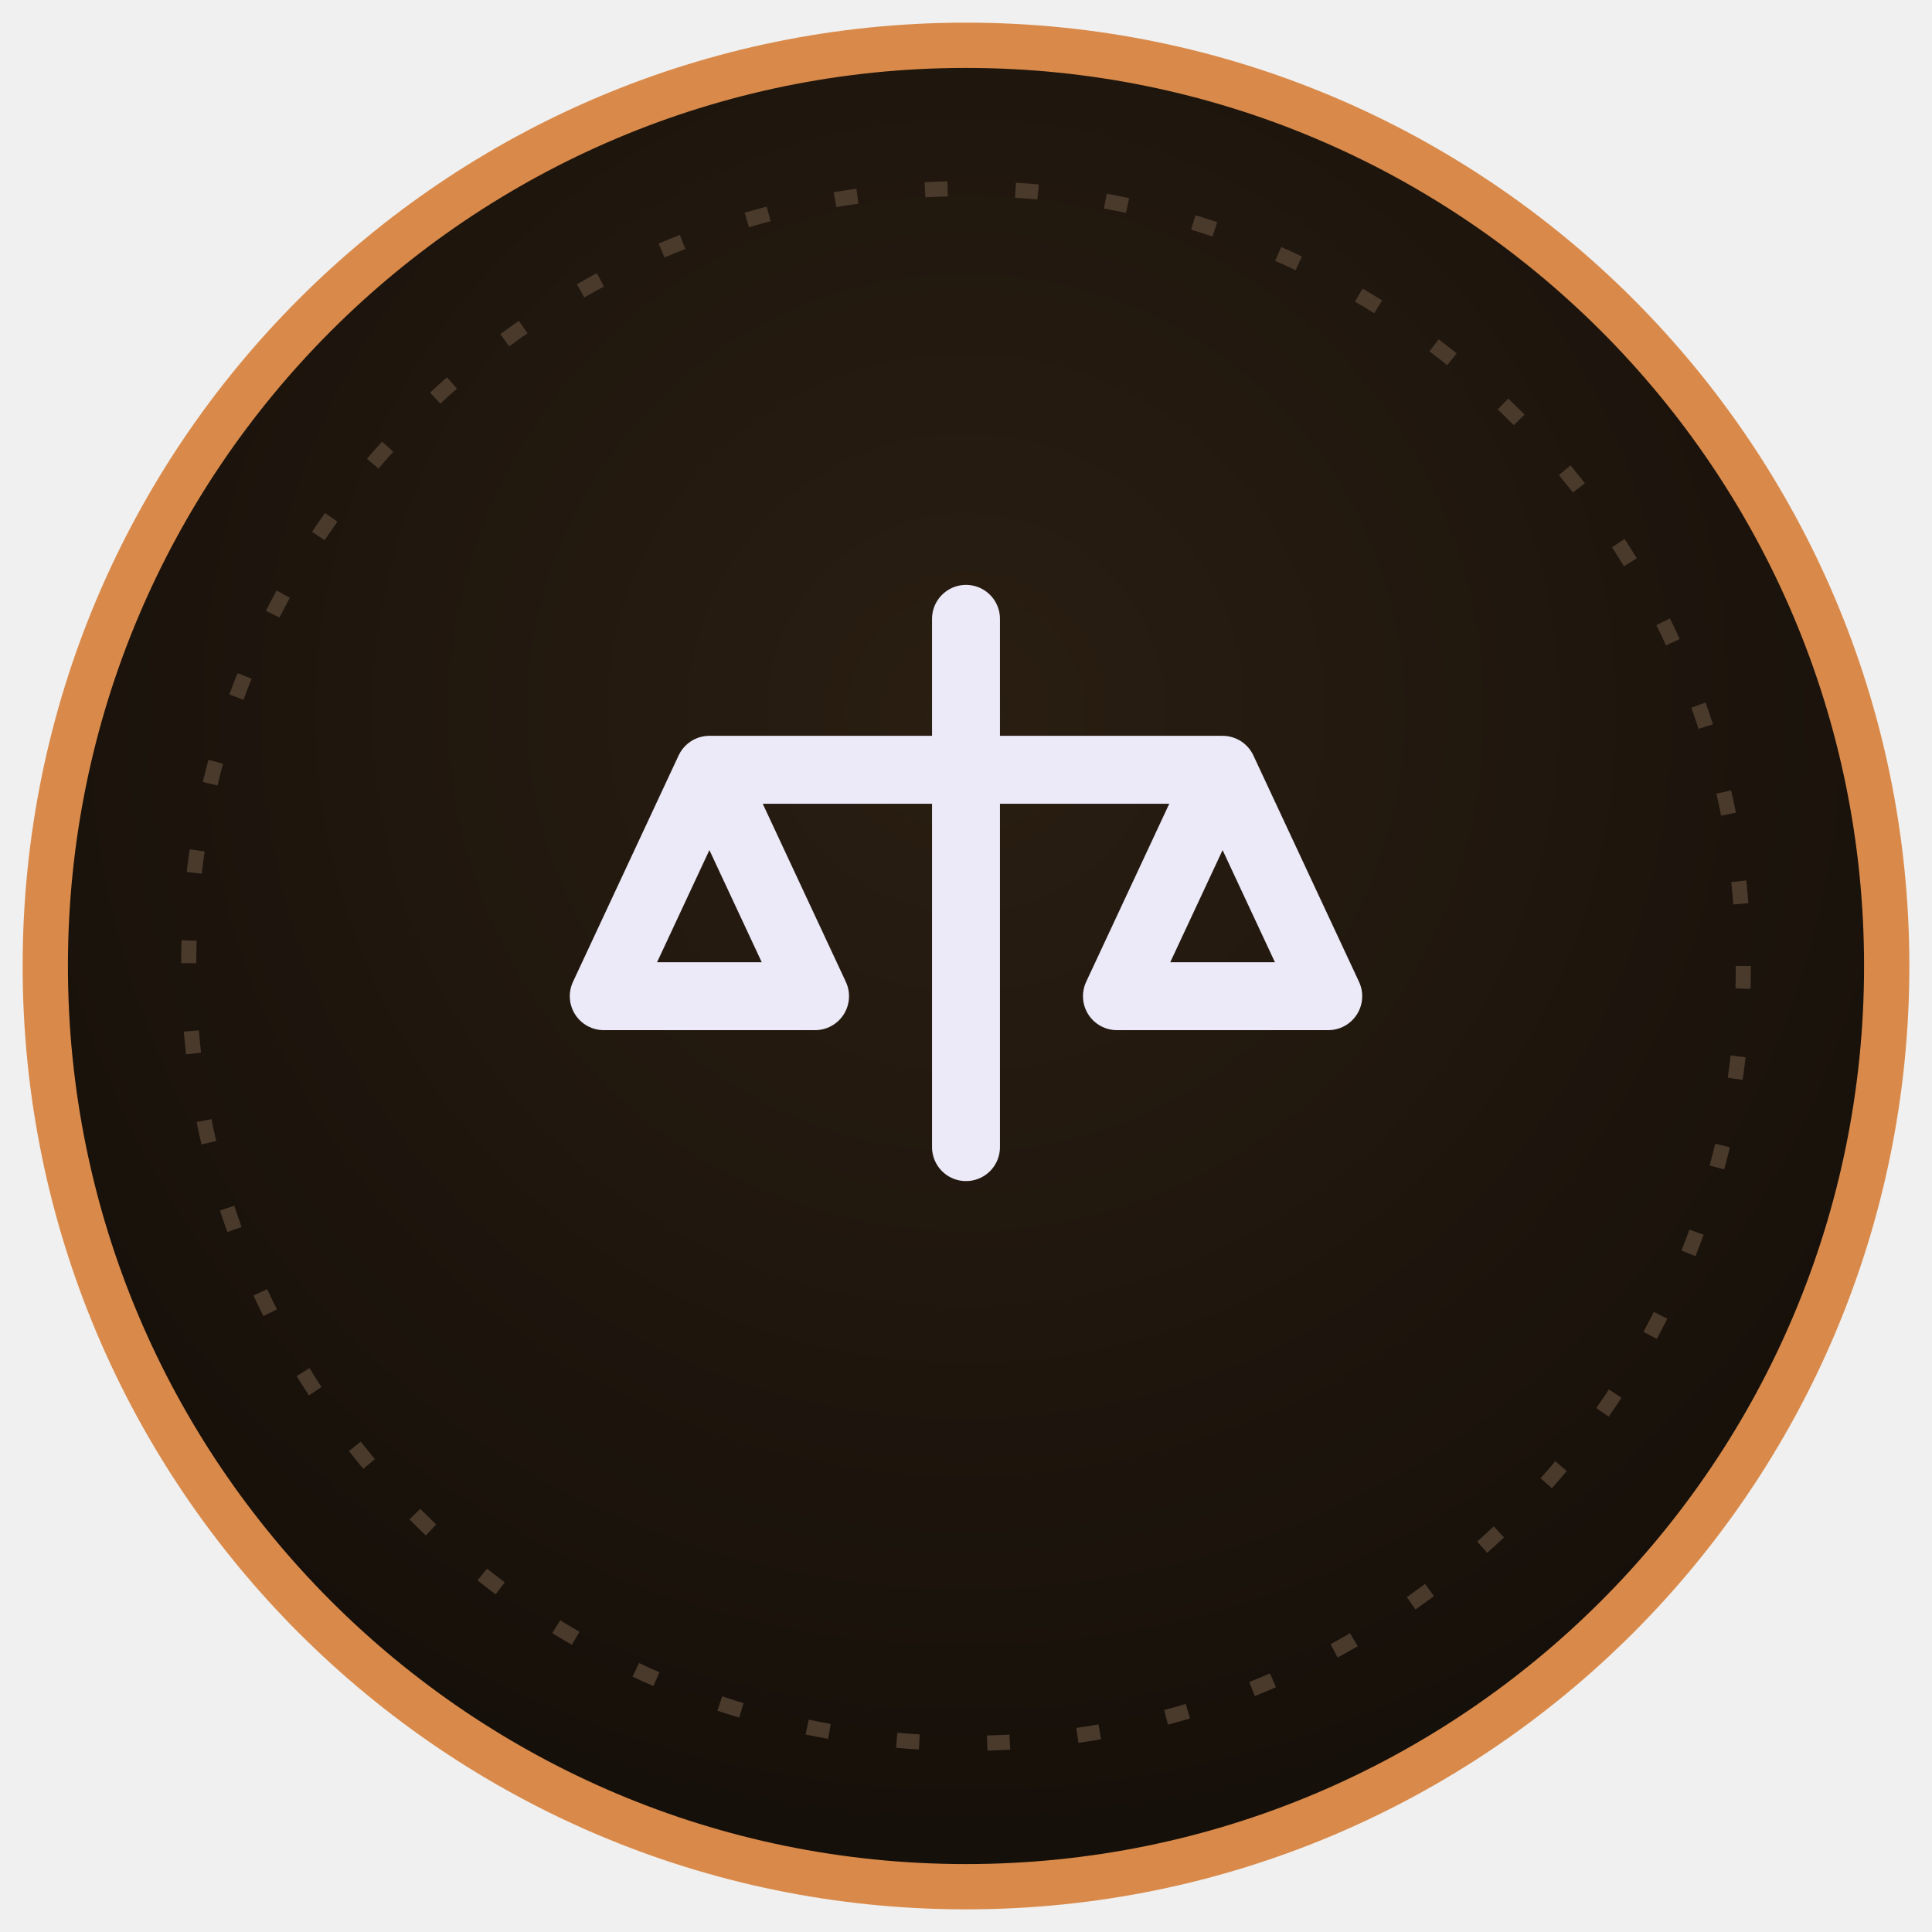
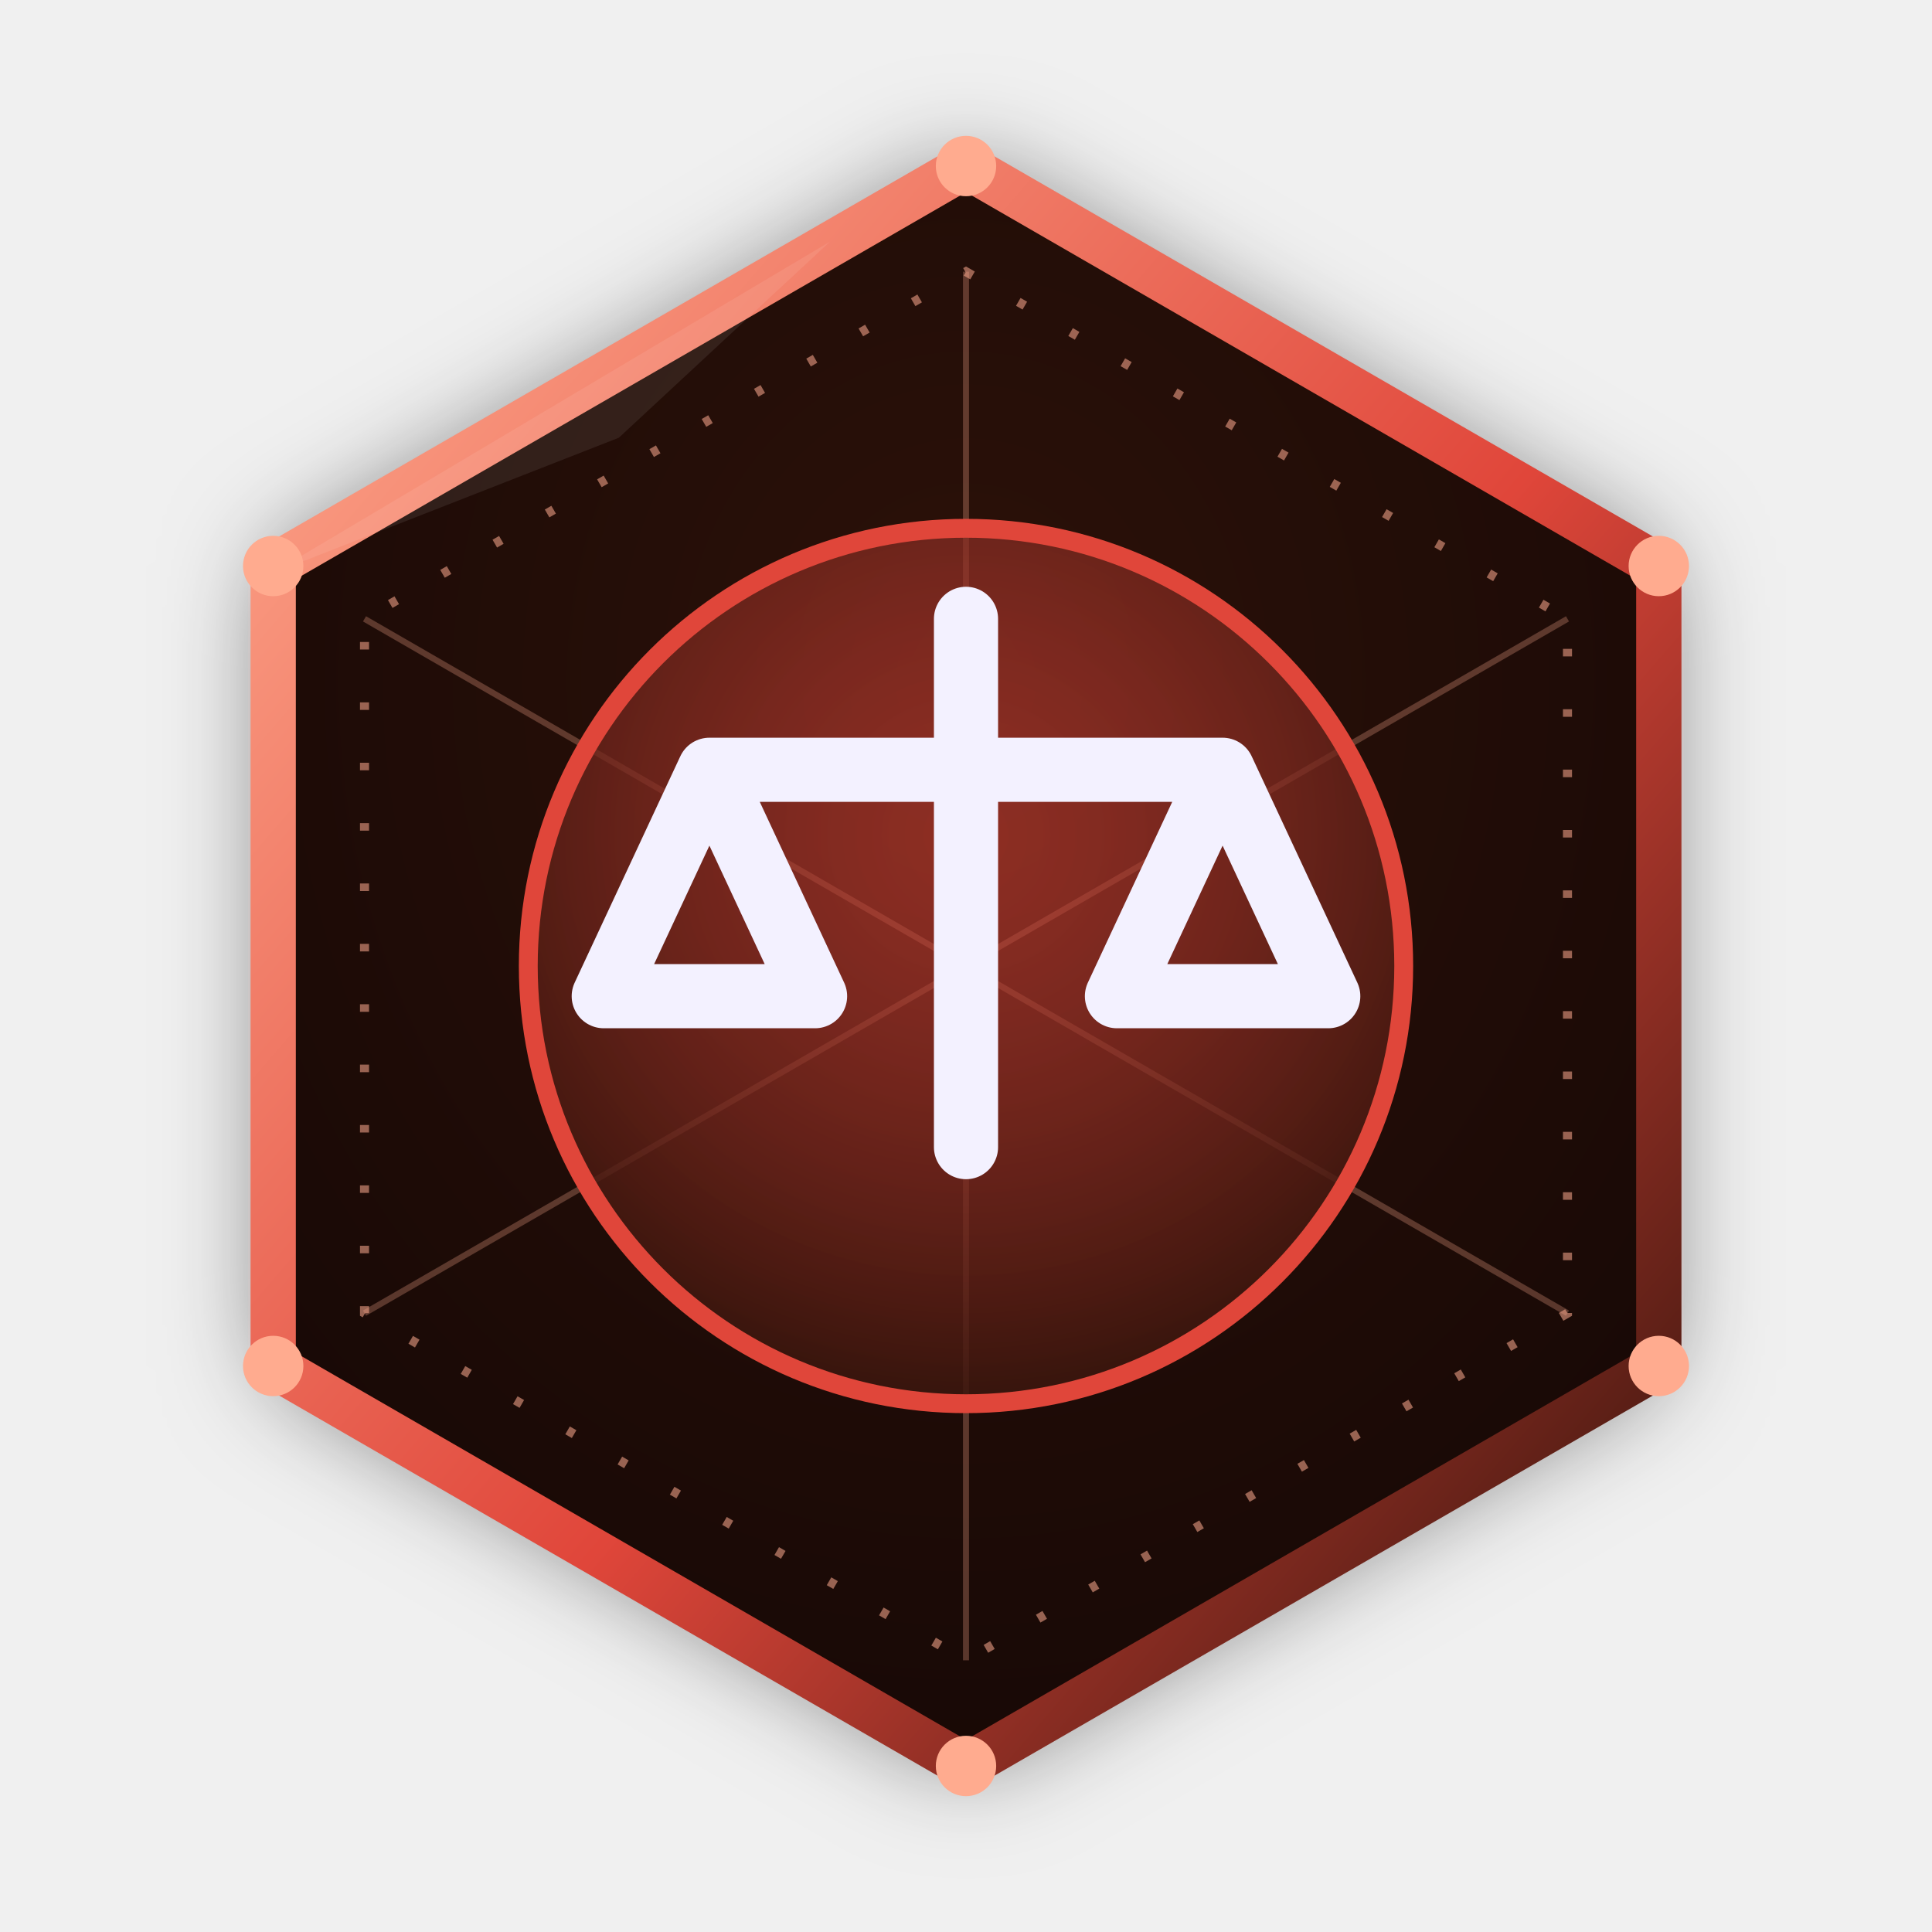
<svg xmlns="http://www.w3.org/2000/svg" viewBox="0 0 256 256">
  <defs>
-     <radialGradient id="bg" cx="50%" cy="36%" r="75%">
-       <stop offset="0%" stop-color="#2a1e12" />
-       <stop offset="100%" stop-color="#120d08" />
+     <radialGradient id="fill" cx="50%" cy="32%" r="75%">
+       <stop offset="0%" stop-color="#2c1109" />
+       <stop offset="100%" stop-color="#160805" />
    </radialGradient>
+     <linearGradient id="border" x1="0%" y1="0%" x2="100%" y2="100%">
+       <stop offset="0%" stop-color="#ffab8f" />
+       <stop offset="55%" stop-color="#e0463a" />
+       <stop offset="100%" stop-color="#2c1109" />
+     </linearGradient>
+     <radialGradient id="medal" cx="50%" cy="35%" r="70%">
+       <stop offset="0%" stop-color="#e0463a" stop-opacity="0.55" />
+       <stop offset="100%" stop-color="#2c1109" stop-opacity="0.9" />
+     </radialGradient>
+     <filter id="glow" x="-60%" y="-60%" width="220%" height="220%">
+       <feGaussianBlur stdDeviation="7" result="b" />
+       <feMerge>
+         <feMergeNode in="b" />
+         <feMergeNode in="SourceGraphic" />
+       </feMerge>
+     </filter>
  </defs>
-   <circle cx="128" cy="128" r="122" fill="url(#bg)" stroke="#d98a4a" stroke-width="6" />
-   <circle cx="128" cy="128" r="103" fill="none" stroke="#4a3a2c" stroke-width="2" stroke-dasharray="3 9" />
-   <g transform="translate(128 132)">
-     <g fill="none" stroke="#ece9f8" stroke-width="9" stroke-linecap="round" stroke-linejoin="round">
-       <path d="M0 -50v70M-34 -30h68M-34 -30l-14 30h28zM34 -30l-14 30h28z" />
-     </g>
+   <path d="M128.0 22.0 L219.8 75.0 L219.8 181.0 L128.0 234.0 L36.2 181.0 L36.2 75.0 Z" fill="#160805" opacity="0.55" filter="url(#glow)" />
+   <path d="M128.0 22.0 L219.8 75.0 L219.8 181.0 L128.0 234.0 L36.2 181.0 L36.2 75.0 Z" fill="url(#fill)" stroke="url(#border)" stroke-width="6" stroke-linejoin="round" />
+   <path d="M128.0 36.0 L207.7 82.0 L207.7 174.0 L128.0 220.0 L48.3 174.0 L48.3 82.0 Z" fill="none" stroke="#ffab8f" stroke-width="1.2" stroke-dasharray="1 7" opacity="0.55" />
+   <g stroke="#ffab8f" stroke-width="0.8" opacity="0.28">
+     <line x1="128" y1="128" x2="128.0" y2="36.0" />
+     <line x1="128" y1="128" x2="207.7" y2="82.0" />
+     <line x1="128" y1="128" x2="207.7" y2="174.0" />
+     <line x1="128" y1="128" x2="128.0" y2="220.0" />
+     <line x1="128" y1="128" x2="48.3" y2="174.0" />
+     <line x1="128" y1="128" x2="48.3" y2="82.0" />
+   </g>
+   <path d="M36 76 L110 32 L82 58 Z" fill="#ffffff" opacity="0.08" />
+   <circle cx="128" cy="128" r="58" fill="url(#medal)" stroke="#e0463a" stroke-width="2.5" />
+   <g transform="translate(128 132)" fill="none" stroke="#f3f1ff" stroke-width="8.5" stroke-linecap="round" stroke-linejoin="round">
+     <path d="M0 -50v70M-34 -30h68M-34 -30l-14 30h28zM34 -30l-14 30h28z" />
+   </g>
+   <g>
+     <circle cx="128.0" cy="22.0" r="4" fill="#ffab8f" />
+     <circle cx="219.8" cy="75.0" r="4" fill="#ffab8f" />
+     <circle cx="219.8" cy="181.0" r="4" fill="#ffab8f" />
+     <circle cx="128.0" cy="234.0" r="4" fill="#ffab8f" />
+     <circle cx="36.2" cy="181.0" r="4" fill="#ffab8f" />
+     <circle cx="36.2" cy="75.0" r="4" fill="#ffab8f" />
  </g>
</svg>
